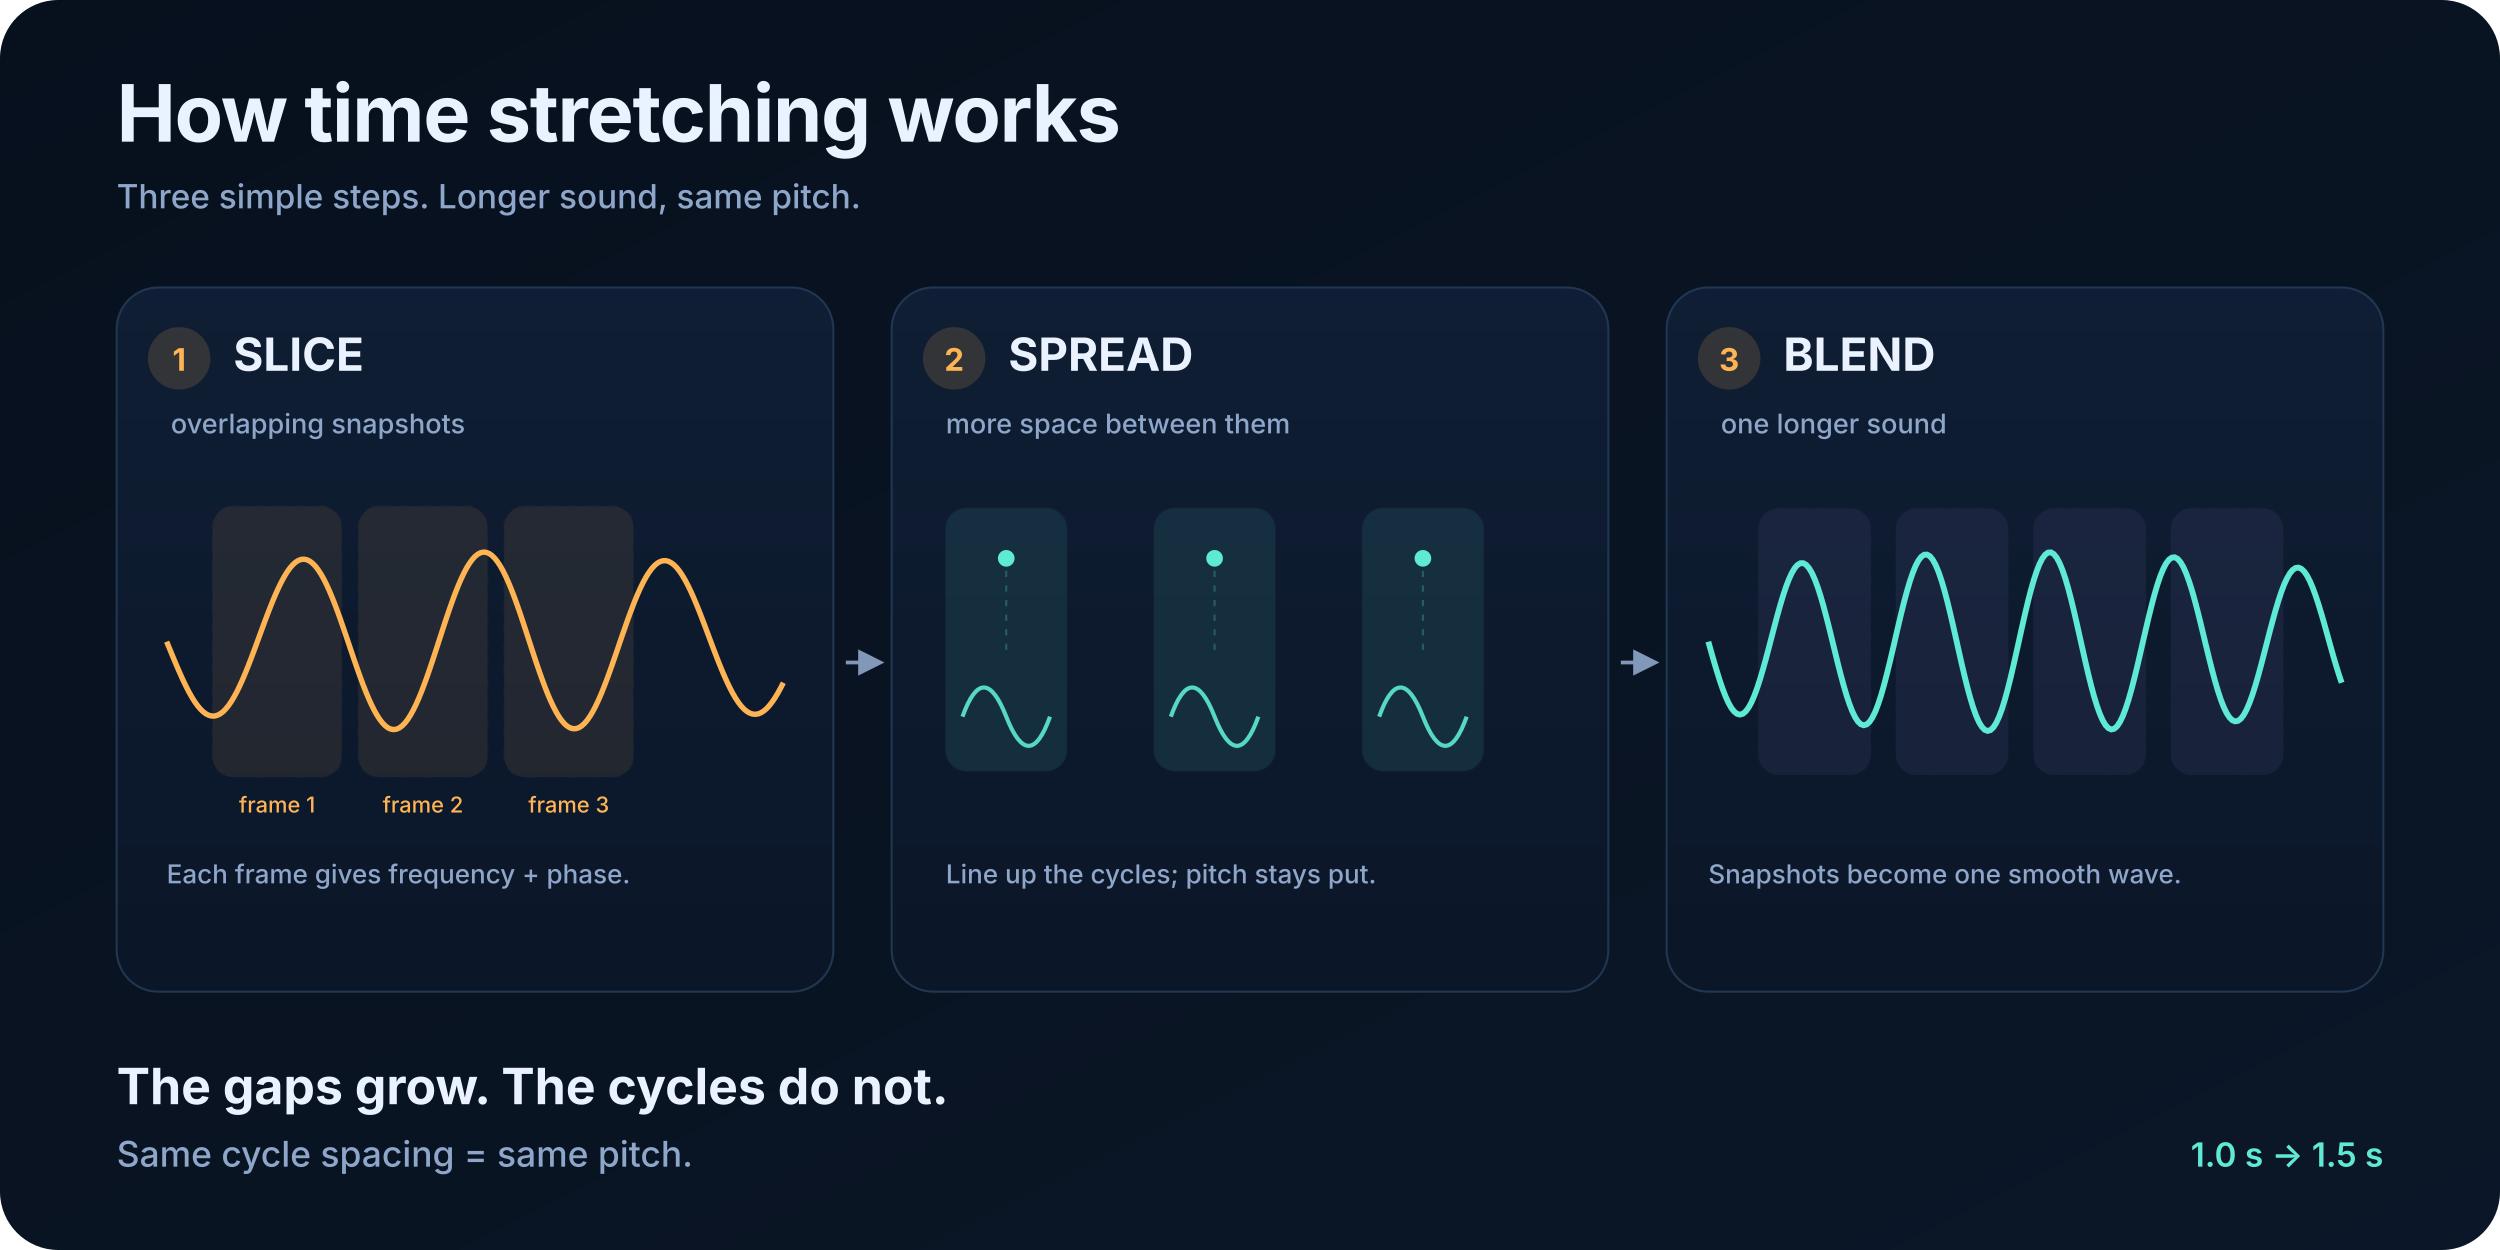
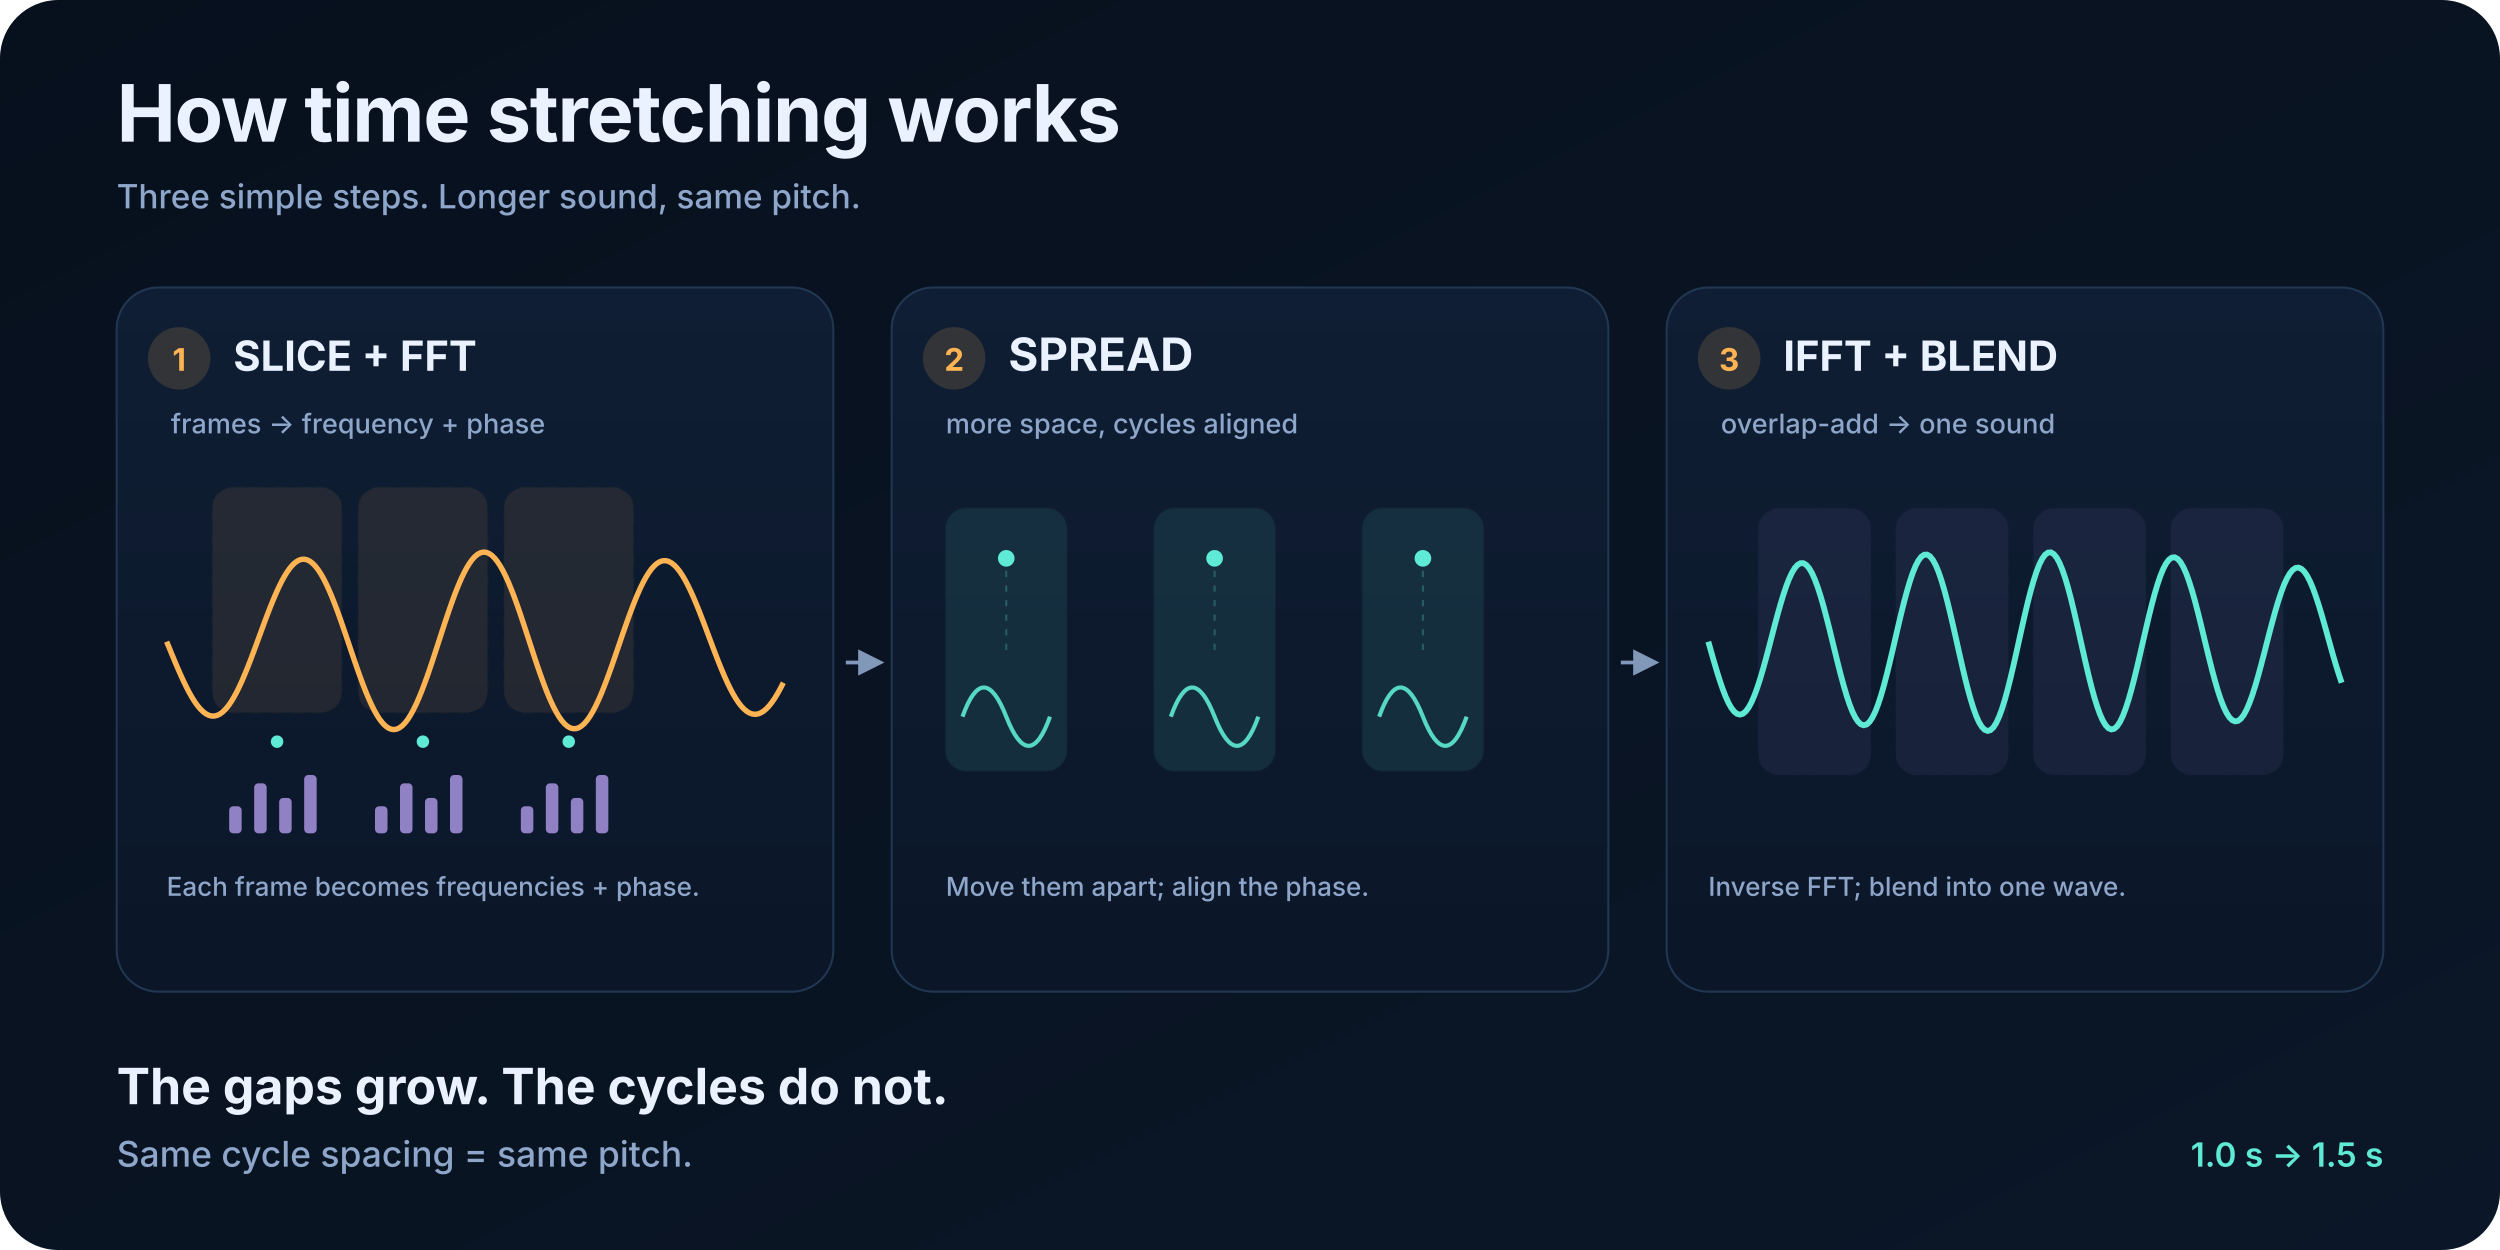
<svg xmlns="http://www.w3.org/2000/svg" width="1200" height="600" viewBox="0 0 1200 600" role="img" aria-label="Three steps: slice overlapping frames, spread and align them, blend into a longer sound with the same pitch">
  <defs>
    <linearGradient id="bg" x1="0" y1="0" x2="1" y2="1">
      <stop offset="0" stop-color="#07101d" />
      <stop offset="1" stop-color="#0b1728" />
    </linearGradient>
    <linearGradient id="card" x1="0" y1="0" x2="0" y2="1">
      <stop offset="0" stop-color="#0f1e34" />
      <stop offset="1" stop-color="#0b1628" />
    </linearGradient>
    <linearGradient id="amber" x1="0" y1="0" x2="1" y2="0">
      <stop offset="0" stop-color="#ffb454" stop-opacity="0.25" />
      <stop offset="1" stop-color="#ffb454" stop-opacity="0.85" />
    </linearGradient>
    <linearGradient id="cyan" x1="0" y1="0" x2="1" y2="0">
      <stop offset="0" stop-color="#5eead4" stop-opacity="0.85" />
      <stop offset="1" stop-color="#5eead4" stop-opacity="0.25" />
    </linearGradient>
    <marker id="arrow" viewBox="0 0 10 10" refX="8" refY="5" markerWidth="7" markerHeight="7" orient="auto">
      <path d="M 0 0 L 10 5 L 0 10 z" fill="#8ea6c9" />
    </marker>
  </defs>
  <rect width="1200" height="600" rx="28" fill="url(#bg)" />
  <text x="56" y="68" fill="#eaf2ff" font-family="Inter, ui-sans-serif, system-ui, -apple-system, BlinkMacSystemFont, 'Segoe UI', sans-serif" font-size="38" font-weight="750" text-anchor="start" letter-spacing="-0.6">How time stretching works</text>
  <text x="56" y="100" fill="#8ea6c9" font-family="Inter, ui-sans-serif, system-ui, -apple-system, BlinkMacSystemFont, 'Segoe UI', sans-serif" font-size="16" font-weight="500" text-anchor="start">Three simple steps. Longer sound, same pitch.</text>
  <rect x="56" y="138" width="344" height="338" rx="20" fill="url(#card)" stroke="#213651" />
  <circle cx="86" cy="172" r="15" fill="#ffb454" opacity="0.15" />
  <text x="86" y="178" fill="#ffb454" font-family="Inter, ui-sans-serif, system-ui, -apple-system, BlinkMacSystemFont, 'Segoe UI', sans-serif" font-size="15" font-weight="700" text-anchor="middle">1</text>
  <rect x="428" y="138" width="344" height="338" rx="20" fill="url(#card)" stroke="#213651" />
  <circle cx="458" cy="172" r="15" fill="#ffb454" opacity="0.15" />
  <text x="458" y="178" fill="#ffb454" font-family="Inter, ui-sans-serif, system-ui, -apple-system, BlinkMacSystemFont, 'Segoe UI', sans-serif" font-size="15" font-weight="700" text-anchor="middle">2</text>
  <rect x="800" y="138" width="344" height="338" rx="20" fill="url(#card)" stroke="#213651" />
  <circle cx="830" cy="172" r="15" fill="#ffb454" opacity="0.15" />
  <text x="830" y="178" fill="#ffb454" font-family="Inter, ui-sans-serif, system-ui, -apple-system, BlinkMacSystemFont, 'Segoe UI', sans-serif" font-size="15" font-weight="700" text-anchor="middle">3</text>
-   <text x="112" y="178" fill="#eaf2ff" font-family="Inter, ui-sans-serif, system-ui, -apple-system, BlinkMacSystemFont, 'Segoe UI', sans-serif" font-size="22" font-weight="700" text-anchor="start">SLICE</text>
-   <text x="82" y="208" fill="#8ea6c9" font-family="Inter, ui-sans-serif, system-ui, -apple-system, BlinkMacSystemFont, 'Segoe UI', sans-serif" font-size="13" font-weight="500" text-anchor="start">overlapping snapshots</text>
+   <text x="112" y="178" fill="#eaf2ff" font-family="Inter, ui-sans-serif, system-ui, -apple-system, BlinkMacSystemFont, 'Segoe UI', sans-serif" font-size="20" font-weight="700" text-anchor="start">SLICE + FFT</text>
+   <text x="82" y="208" fill="#8ea6c9" font-family="Inter, ui-sans-serif, system-ui, -apple-system, BlinkMacSystemFont, 'Segoe UI', sans-serif" font-size="13" font-weight="500" text-anchor="start">frames → frequency + phase</text>
  <text x="484" y="178" fill="#eaf2ff" font-family="Inter, ui-sans-serif, system-ui, -apple-system, BlinkMacSystemFont, 'Segoe UI', sans-serif" font-size="22" font-weight="700" text-anchor="start">SPREAD</text>
-   <text x="454" y="208" fill="#8ea6c9" font-family="Inter, ui-sans-serif, system-ui, -apple-system, BlinkMacSystemFont, 'Segoe UI', sans-serif" font-size="13" font-weight="500" text-anchor="start">more space between them</text>
-   <text x="856" y="178" fill="#eaf2ff" font-family="Inter, ui-sans-serif, system-ui, -apple-system, BlinkMacSystemFont, 'Segoe UI', sans-serif" font-size="22" font-weight="700" text-anchor="start">BLEND</text>
-   <text x="826" y="208" fill="#8ea6c9" font-family="Inter, ui-sans-serif, system-ui, -apple-system, BlinkMacSystemFont, 'Segoe UI', sans-serif" font-size="13" font-weight="500" text-anchor="start">one longer sound</text>
+   <text x="454" y="208" fill="#8ea6c9" font-family="Inter, ui-sans-serif, system-ui, -apple-system, BlinkMacSystemFont, 'Segoe UI', sans-serif" font-size="13" font-weight="500" text-anchor="start">more space, cycles aligned</text>
+   <text x="856" y="178" fill="#eaf2ff" font-family="Inter, ui-sans-serif, system-ui, -apple-system, BlinkMacSystemFont, 'Segoe UI', sans-serif" font-size="20" font-weight="700" text-anchor="start">IFFT + BLEND</text>
+   <text x="826" y="208" fill="#8ea6c9" font-family="Inter, ui-sans-serif, system-ui, -apple-system, BlinkMacSystemFont, 'Segoe UI', sans-serif" font-size="13" font-weight="500" text-anchor="start">overlap-add → one sound</text>
  <path d="M 80.00 308.00 L 81.35 311.26 L 82.69 314.52 L 84.04 317.75 L 85.38 320.91 L 86.73 323.97 L 88.07 326.90 L 89.42 329.68 L 90.76 332.27 L 92.11 334.65 L 93.45 336.80 L 94.80 338.69 L 96.15 340.30 L 97.49 341.62 L 98.84 342.63 L 100.18 343.32 L 101.53 343.68 L 102.87 343.70 L 104.22 343.38 L 105.56 342.73 L 106.91 341.74 L 108.25 340.42 L 109.60 338.79 L 110.95 336.85 L 112.29 334.62 L 113.64 332.13 L 114.98 329.39 L 116.33 326.43 L 117.67 323.27 L 119.02 319.95 L 120.36 316.49 L 121.71 312.92 L 123.05 309.29 L 124.40 305.62 L 125.75 301.96 L 127.09 298.32 L 128.44 294.76 L 129.78 291.29 L 131.13 287.97 L 132.47 284.82 L 133.82 281.86 L 135.16 279.14 L 136.51 276.68 L 137.85 274.50 L 139.20 272.62 L 140.55 271.07 L 141.89 269.86 L 143.24 269.01 L 144.58 268.52 L 145.93 268.41 L 147.27 268.67 L 148.62 269.30 L 149.96 270.31 L 151.31 271.68 L 152.65 273.40 L 154.00 275.45 L 155.35 277.83 L 156.69 280.50 L 158.04 283.45 L 159.38 286.64 L 160.73 290.05 L 162.07 293.64 L 163.42 297.39 L 164.76 301.25 L 166.11 305.19 L 167.45 309.17 L 168.80 313.16 L 170.15 317.12 L 171.49 321.00 L 172.84 324.78 L 174.18 328.41 L 175.53 331.85 L 176.87 335.09 L 178.22 338.08 L 179.56 340.79 L 180.91 343.20 L 182.25 345.28 L 183.60 347.02 L 184.95 348.39 L 186.29 349.39 L 187.64 349.99 L 188.98 350.20 L 190.33 350.01 L 191.67 349.41 L 193.02 348.43 L 194.36 347.06 L 195.71 345.32 L 197.05 343.21 L 198.40 340.78 L 199.75 338.02 L 201.09 334.98 L 202.44 331.67 L 203.78 328.14 L 205.13 324.41 L 206.47 320.51 L 207.82 316.50 L 209.16 312.39 L 210.51 308.24 L 211.85 304.09 L 213.20 299.96 L 214.55 295.91 L 215.89 291.97 L 217.24 288.18 L 218.58 284.57 L 219.93 281.18 L 221.27 278.05 L 222.62 275.19 L 223.96 272.65 L 225.31 270.44 L 226.65 268.59 L 228.00 267.10 L 229.35 266.01 L 230.69 265.31 L 232.04 265.02 L 233.38 265.13 L 234.73 265.65 L 236.07 266.57 L 237.42 267.89 L 238.76 269.58 L 240.11 271.63 L 241.45 274.02 L 242.80 276.74 L 244.15 279.75 L 245.49 283.02 L 246.84 286.52 L 248.18 290.23 L 249.53 294.09 L 250.87 298.09 L 252.22 302.17 L 253.56 306.29 L 254.91 310.43 L 256.25 314.54 L 257.60 318.58 L 258.95 322.51 L 260.29 326.29 L 261.64 329.90 L 262.98 333.29 L 264.33 336.43 L 265.67 339.29 L 267.02 341.86 L 268.36 344.09 L 269.71 345.98 L 271.05 347.50 L 272.40 348.65 L 273.75 349.41 L 275.09 349.77 L 276.44 349.74 L 277.78 349.32 L 279.13 348.50 L 280.47 347.31 L 281.82 345.75 L 283.16 343.84 L 284.51 341.59 L 285.85 339.04 L 287.20 336.20 L 288.55 333.11 L 289.89 329.79 L 291.24 326.28 L 292.58 322.61 L 293.93 318.82 L 295.27 314.94 L 296.62 311.01 L 297.96 307.07 L 299.31 303.16 L 300.65 299.32 L 302.00 295.57 L 303.35 291.96 L 304.69 288.51 L 306.04 285.27 L 307.38 282.26 L 308.73 279.50 L 310.07 277.03 L 311.42 274.87 L 312.76 273.03 L 314.11 271.53 L 315.45 270.38 L 316.80 269.59 L 318.15 269.17 L 319.49 269.12 L 320.84 269.44 L 322.18 270.12 L 323.53 271.15 L 324.87 272.52 L 326.22 274.22 L 327.56 276.23 L 328.91 278.53 L 330.25 281.09 L 331.60 283.88 L 332.95 286.89 L 334.29 290.08 L 335.64 293.41 L 336.98 296.87 L 338.33 300.40 L 339.67 303.98 L 341.02 307.58 L 342.36 311.15 L 343.71 314.67 L 345.05 318.11 L 346.40 321.42 L 347.75 324.59 L 349.09 327.57 L 350.44 330.35 L 351.78 332.90 L 353.13 335.20 L 354.47 337.22 L 355.82 338.96 L 357.16 340.38 L 358.51 341.50 L 359.85 342.28 L 361.20 342.74 L 362.55 342.87 L 363.89 342.67 L 365.24 342.14 L 366.58 341.30 L 367.93 340.15 L 369.27 338.70 L 370.62 336.98 L 371.96 335.00 L 373.31 332.78 L 374.65 330.34 L 376.00 327.71" fill="none" stroke="#ffb454" stroke-width="2.6" />
-   <rect x="102" y="243" width="62" height="130" rx="10" fill="#ffb454" opacity="0.09" stroke="#ffb454" stroke-opacity="0.35" stroke-dasharray="5 5" />
-   <text x="133" y="390" fill="#ffb454" font-family="Inter, ui-sans-serif, system-ui, -apple-system, BlinkMacSystemFont, 'Segoe UI', sans-serif" font-size="10.5" font-weight="500" text-anchor="middle">frame 1</text>
-   <rect x="172" y="243" width="62" height="130" rx="10" fill="#ffb454" opacity="0.09" stroke="#ffb454" stroke-opacity="0.35" stroke-dasharray="5 5" />
-   <text x="203" y="390" fill="#ffb454" font-family="Inter, ui-sans-serif, system-ui, -apple-system, BlinkMacSystemFont, 'Segoe UI', sans-serif" font-size="10.5" font-weight="500" text-anchor="middle">frame 2</text>
-   <rect x="242" y="243" width="62" height="130" rx="10" fill="#ffb454" opacity="0.09" stroke="#ffb454" stroke-opacity="0.35" stroke-dasharray="5 5" />
-   <text x="273" y="390" fill="#ffb454" font-family="Inter, ui-sans-serif, system-ui, -apple-system, BlinkMacSystemFont, 'Segoe UI', sans-serif" font-size="10.5" font-weight="500" text-anchor="middle">frame 3</text>
-   <text x="80" y="424" fill="#8ea6c9" font-family="Inter, ui-sans-serif, system-ui, -apple-system, BlinkMacSystemFont, 'Segoe UI', sans-serif" font-size="12.5" font-weight="500" text-anchor="start">Each frame gives frequency + phase.</text>
+   <rect x="102" y="234" width="62" height="108" rx="10" fill="#ffb454" opacity="0.09" stroke="#ffb454" stroke-opacity="0.35" stroke-dasharray="5 5" />
+   <rect x="110" y="387" width="6" height="13" rx="2" fill="#c4a7ff" opacity="0.72" />
+   <rect x="122" y="376" width="6" height="24" rx="2" fill="#c4a7ff" opacity="0.72" />
+   <rect x="134" y="383" width="6" height="17" rx="2" fill="#c4a7ff" opacity="0.72" />
+   <rect x="146" y="372" width="6" height="28" rx="2" fill="#c4a7ff" opacity="0.72" />
+   <circle cx="133" cy="356" r="3" fill="#5eead4" />
+   <rect x="172" y="234" width="62" height="108" rx="10" fill="#ffb454" opacity="0.09" stroke="#ffb454" stroke-opacity="0.35" stroke-dasharray="5 5" />
+   <rect x="180" y="387" width="6" height="13" rx="2" fill="#c4a7ff" opacity="0.72" />
+   <rect x="192" y="376" width="6" height="24" rx="2" fill="#c4a7ff" opacity="0.72" />
+   <rect x="204" y="383" width="6" height="17" rx="2" fill="#c4a7ff" opacity="0.72" />
+   <rect x="216" y="372" width="6" height="28" rx="2" fill="#c4a7ff" opacity="0.72" />
+   <circle cx="203" cy="356" r="3" fill="#5eead4" />
+   <rect x="242" y="234" width="62" height="108" rx="10" fill="#ffb454" opacity="0.09" stroke="#ffb454" stroke-opacity="0.35" stroke-dasharray="5 5" />
+   <rect x="250" y="387" width="6" height="13" rx="2" fill="#c4a7ff" opacity="0.72" />
+   <rect x="262" y="376" width="6" height="24" rx="2" fill="#c4a7ff" opacity="0.72" />
+   <rect x="274" y="383" width="6" height="17" rx="2" fill="#c4a7ff" opacity="0.72" />
+   <rect x="286" y="372" width="6" height="28" rx="2" fill="#c4a7ff" opacity="0.72" />
+   <circle cx="273" cy="356" r="3" fill="#5eead4" />
+   <text x="80" y="430" fill="#8ea6c9" font-family="Inter, ui-sans-serif, system-ui, -apple-system, BlinkMacSystemFont, 'Segoe UI', sans-serif" font-size="12.5" font-weight="500" text-anchor="start">Each frame becomes frequencies + phase.</text>
  <rect x="454" y="244" width="58" height="126" rx="10" fill="#5eead4" opacity="0.10" stroke="#5eead4" stroke-opacity="0.4" />
  <path d="M 462 344 Q 472 316 483 344 T 504 344" fill="none" stroke="#5eead4" stroke-width="2" opacity="0.9" />
  <circle cx="483" cy="268" r="4" fill="#5eead4" />
  <line x1="483" y1="274" x2="483" y2="314" stroke="#5eead4" stroke-opacity="0.25" stroke-dasharray="3 4" />
  <rect x="554" y="244" width="58" height="126" rx="10" fill="#5eead4" opacity="0.10" stroke="#5eead4" stroke-opacity="0.4" />
  <path d="M 562 344 Q 572 316 583 344 T 604 344" fill="none" stroke="#5eead4" stroke-width="2" opacity="0.9" />
  <circle cx="583" cy="268" r="4" fill="#5eead4" />
  <line x1="583" y1="274" x2="583" y2="314" stroke="#5eead4" stroke-opacity="0.25" stroke-dasharray="3 4" />
  <rect x="654" y="244" width="58" height="126" rx="10" fill="#5eead4" opacity="0.10" stroke="#5eead4" stroke-opacity="0.4" />
  <path d="M 662 344 Q 672 316 683 344 T 704 344" fill="none" stroke="#5eead4" stroke-width="2" opacity="0.9" />
  <circle cx="683" cy="268" r="4" fill="#5eead4" />
  <line x1="683" y1="274" x2="683" y2="314" stroke="#5eead4" stroke-opacity="0.25" stroke-dasharray="3 4" />
-   <text x="454" y="424" fill="#8ea6c9" font-family="Inter, ui-sans-serif, system-ui, -apple-system, BlinkMacSystemFont, 'Segoe UI', sans-serif" font-size="12.5" font-weight="500" text-anchor="start">Line up the cycles; pitch stays put.</text>
+   <text x="454" y="430" fill="#8ea6c9" font-family="Inter, ui-sans-serif, system-ui, -apple-system, BlinkMacSystemFont, 'Segoe UI', sans-serif" font-size="12.5" font-weight="500" text-anchor="start">Move them apart; align the phase.</text>
  <rect x="844" y="244" width="54" height="128" rx="10" fill="#c4a7ff" opacity="0.07" stroke="#c4a7ff" stroke-opacity="0.18" stroke-dasharray="4 5" />
  <rect x="910" y="244" width="54" height="128" rx="10" fill="#c4a7ff" opacity="0.07" stroke="#c4a7ff" stroke-opacity="0.18" stroke-dasharray="4 5" />
  <rect x="976" y="244" width="54" height="128" rx="10" fill="#c4a7ff" opacity="0.07" stroke="#c4a7ff" stroke-opacity="0.18" stroke-dasharray="4 5" />
  <rect x="1042" y="244" width="54" height="128" rx="10" fill="#c4a7ff" opacity="0.07" stroke="#c4a7ff" stroke-opacity="0.18" stroke-dasharray="4 5" />
  <path d="M 820.00 308.00 L 821.38 312.89 L 822.76 317.71 L 824.15 322.37 L 825.53 326.75 L 826.91 330.77 L 828.29 334.34 L 829.67 337.38 L 831.05 339.81 L 832.44 341.59 L 833.82 342.66 L 835.20 343.00 L 836.58 342.60 L 837.96 341.46 L 839.35 339.60 L 840.73 337.06 L 842.11 333.87 L 843.49 330.11 L 844.87 325.85 L 846.25 321.18 L 847.64 316.20 L 849.02 311.01 L 850.40 305.71 L 851.78 300.43 L 853.16 295.27 L 854.55 290.34 L 855.93 285.76 L 857.31 281.62 L 858.69 278.01 L 860.07 275.02 L 861.45 272.71 L 862.84 271.14 L 864.22 270.34 L 865.60 270.33 L 866.98 271.13 L 868.36 272.72 L 869.75 275.07 L 871.13 278.14 L 872.51 281.86 L 873.89 286.16 L 875.27 290.94 L 876.65 296.13 L 878.04 301.59 L 879.42 307.22 L 880.80 312.90 L 882.18 318.51 L 883.56 323.92 L 884.95 329.03 L 886.33 333.71 L 887.71 337.88 L 889.09 341.43 L 890.47 344.28 L 891.85 346.38 L 893.24 347.68 L 894.62 348.13 L 896.00 347.73 L 897.38 346.49 L 898.76 344.42 L 900.15 341.57 L 901.53 337.99 L 902.91 333.76 L 904.29 328.96 L 905.67 323.69 L 907.05 318.07 L 908.44 312.21 L 909.82 306.24 L 911.20 300.28 L 912.58 294.46 L 913.96 288.91 L 915.35 283.75 L 916.73 279.08 L 918.11 275.01 L 919.49 271.62 L 920.87 269.00 L 922.25 267.20 L 923.64 266.26 L 925.02 266.21 L 926.40 267.04 L 927.78 268.75 L 929.16 271.29 L 930.55 274.63 L 931.93 278.68 L 933.31 283.36 L 934.69 288.58 L 936.07 294.22 L 937.45 300.17 L 938.84 306.30 L 940.22 312.48 L 941.60 318.58 L 942.98 324.46 L 944.36 330.01 L 945.75 335.09 L 947.13 339.62 L 948.51 343.47 L 949.89 346.58 L 951.27 348.87 L 952.65 350.30 L 954.04 350.84 L 955.42 350.46 L 956.80 349.18 L 958.18 347.03 L 959.56 344.04 L 960.95 340.29 L 962.33 335.85 L 963.71 330.81 L 965.09 325.29 L 966.47 319.40 L 967.85 313.27 L 969.24 307.02 L 970.62 300.79 L 972.00 294.71 L 973.38 288.92 L 974.76 283.53 L 976.15 278.66 L 977.53 274.42 L 978.91 270.88 L 980.29 268.14 L 981.67 266.25 L 983.05 265.24 L 984.44 265.14 L 985.82 265.95 L 987.20 267.65 L 988.58 270.21 L 989.96 273.56 L 991.35 277.64 L 992.73 282.36 L 994.11 287.62 L 995.49 293.30 L 996.87 299.28 L 998.25 305.44 L 999.64 311.65 L 1001.02 317.76 L 1002.40 323.66 L 1003.78 329.21 L 1005.16 334.30 L 1006.55 338.83 L 1007.93 342.69 L 1009.31 345.80 L 1010.69 348.11 L 1012.07 349.56 L 1013.45 350.13 L 1014.84 349.80 L 1016.22 348.59 L 1017.60 346.52 L 1018.98 343.64 L 1020.36 340.01 L 1021.75 335.72 L 1023.13 330.85 L 1024.51 325.51 L 1025.89 319.83 L 1027.27 313.91 L 1028.65 307.88 L 1030.04 301.88 L 1031.42 296.03 L 1032.80 290.46 L 1034.18 285.28 L 1035.56 280.60 L 1036.95 276.52 L 1038.33 273.13 L 1039.71 270.48 L 1041.09 268.65 L 1042.47 267.65 L 1043.85 267.51 L 1045.24 268.23 L 1046.62 269.79 L 1048.00 272.16 L 1049.38 275.26 L 1050.76 279.05 L 1052.15 283.43 L 1053.53 288.31 L 1054.91 293.58 L 1056.29 299.13 L 1057.67 304.84 L 1059.05 310.59 L 1060.44 316.25 L 1061.82 321.70 L 1063.20 326.84 L 1064.58 331.54 L 1065.96 335.73 L 1067.35 339.30 L 1068.73 342.19 L 1070.11 344.34 L 1071.49 345.70 L 1072.87 346.26 L 1074.25 346.01 L 1075.64 344.96 L 1077.02 343.13 L 1078.40 340.57 L 1079.78 337.33 L 1081.16 333.50 L 1082.55 329.15 L 1083.93 324.38 L 1085.31 319.30 L 1086.69 314.01 L 1088.07 308.63 L 1089.45 303.28 L 1090.84 298.06 L 1092.22 293.09 L 1093.60 288.46 L 1094.98 284.28 L 1096.36 280.64 L 1097.75 277.60 L 1099.13 275.22 L 1100.51 273.55 L 1101.89 272.62 L 1103.27 272.45 L 1104.65 273.03 L 1106.04 274.35 L 1107.42 276.37 L 1108.80 279.04 L 1110.18 282.30 L 1111.56 286.08 L 1112.95 290.29 L 1114.33 294.85 L 1115.71 299.65 L 1117.09 304.59 L 1118.47 309.56 L 1119.85 314.46 L 1121.24 319.18 L 1122.62 323.63 L 1124.00 327.71" fill="none" stroke="#5eead4" stroke-width="2.8" />
-   <text x="820" y="424" fill="#8ea6c9" font-family="Inter, ui-sans-serif, system-ui, -apple-system, BlinkMacSystemFont, 'Segoe UI', sans-serif" font-size="12.5" font-weight="500" text-anchor="start">Snapshots become one smooth wave.</text>
+   <text x="820" y="430" fill="#8ea6c9" font-family="Inter, ui-sans-serif, system-ui, -apple-system, BlinkMacSystemFont, 'Segoe UI', sans-serif" font-size="12.5" font-weight="500" text-anchor="start">Inverse FFT; blend into one wave.</text>
  <path d="M 406 318 L 422 318" stroke="#8ea6c9" stroke-width="1.8" marker-end="url(#arrow)" opacity="0.9" />
  <path d="M 778 318 L 794 318" stroke="#8ea6c9" stroke-width="1.8" marker-end="url(#arrow)" opacity="0.9" />
  <text x="56" y="530" fill="#eaf2ff" font-family="Inter, ui-sans-serif, system-ui, -apple-system, BlinkMacSystemFont, 'Segoe UI', sans-serif" font-size="24" font-weight="650" text-anchor="start">The gaps grow. The cycles do not.</text>
  <text x="56" y="560" fill="#8ea6c9" font-family="Inter, ui-sans-serif, system-ui, -apple-system, BlinkMacSystemFont, 'Segoe UI', sans-serif" font-size="17" font-weight="500" text-anchor="start">Same cycle spacing = same pitch.</text>
  <text x="1144" y="560" fill="#5eead4" font-family="Inter, ui-sans-serif, system-ui, -apple-system, BlinkMacSystemFont, 'Segoe UI', sans-serif" font-size="16" font-weight="600" text-anchor="end">1.0 s  →  1.5 s</text>
</svg>
